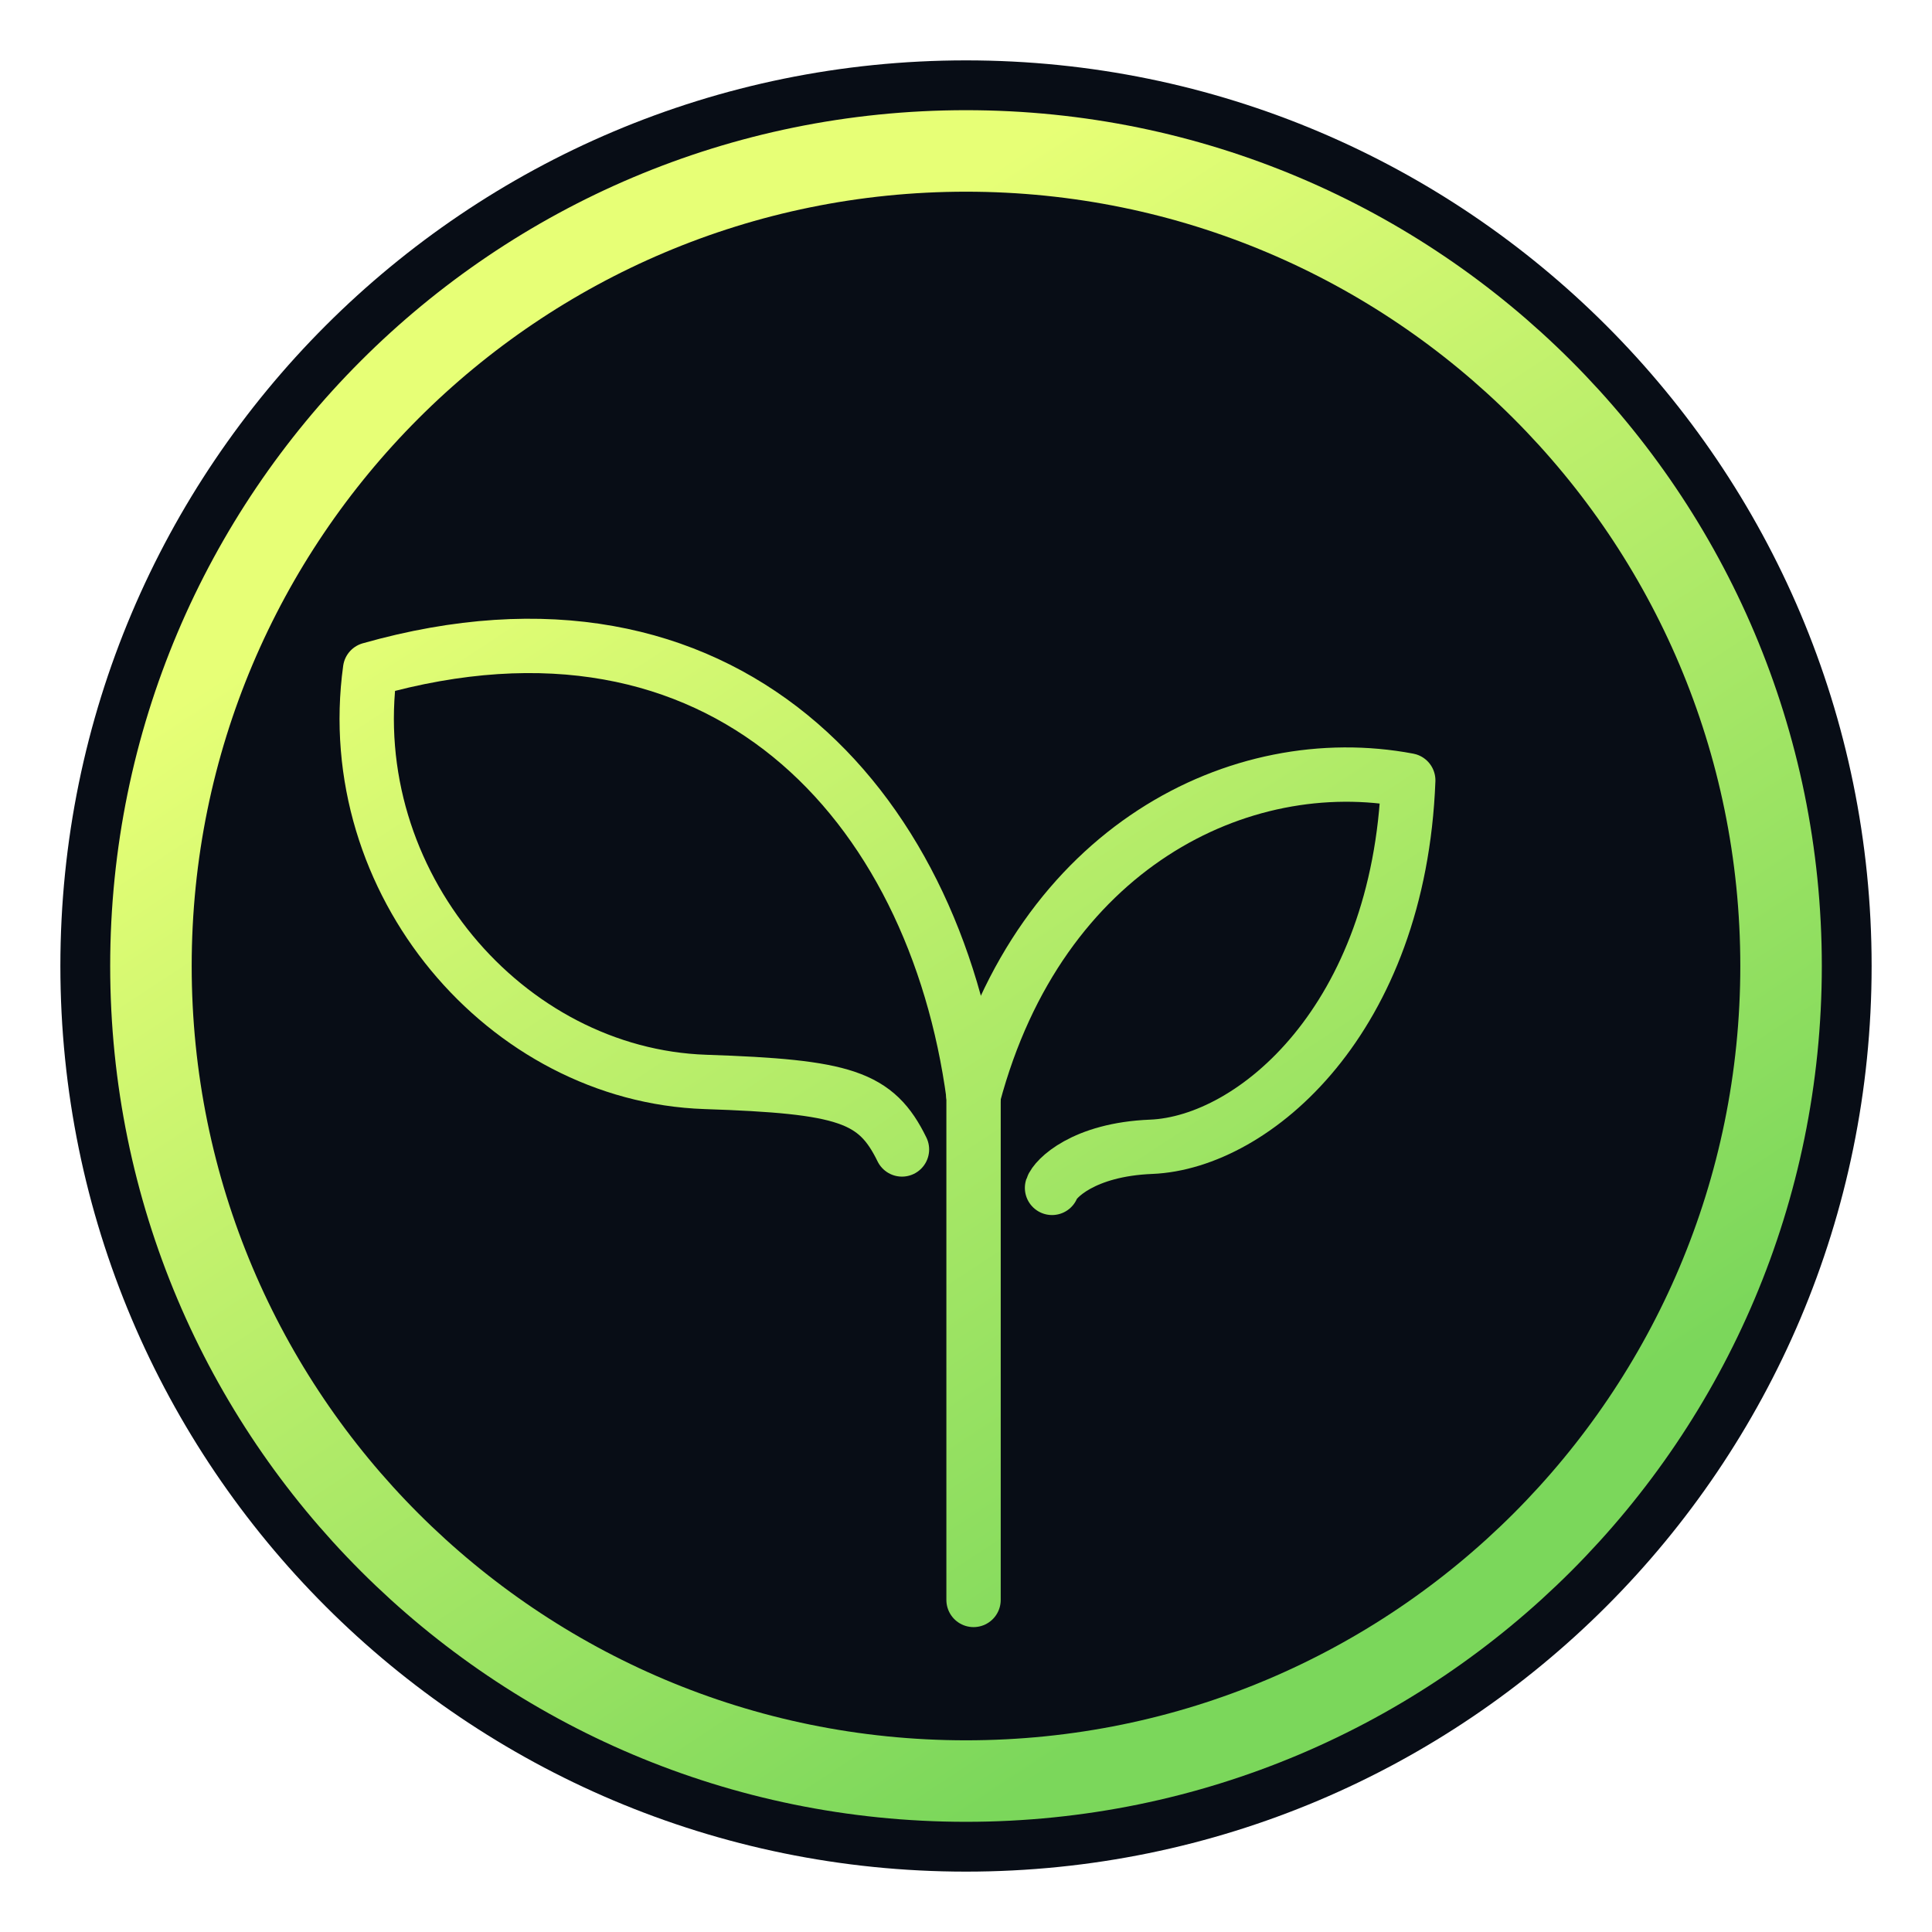
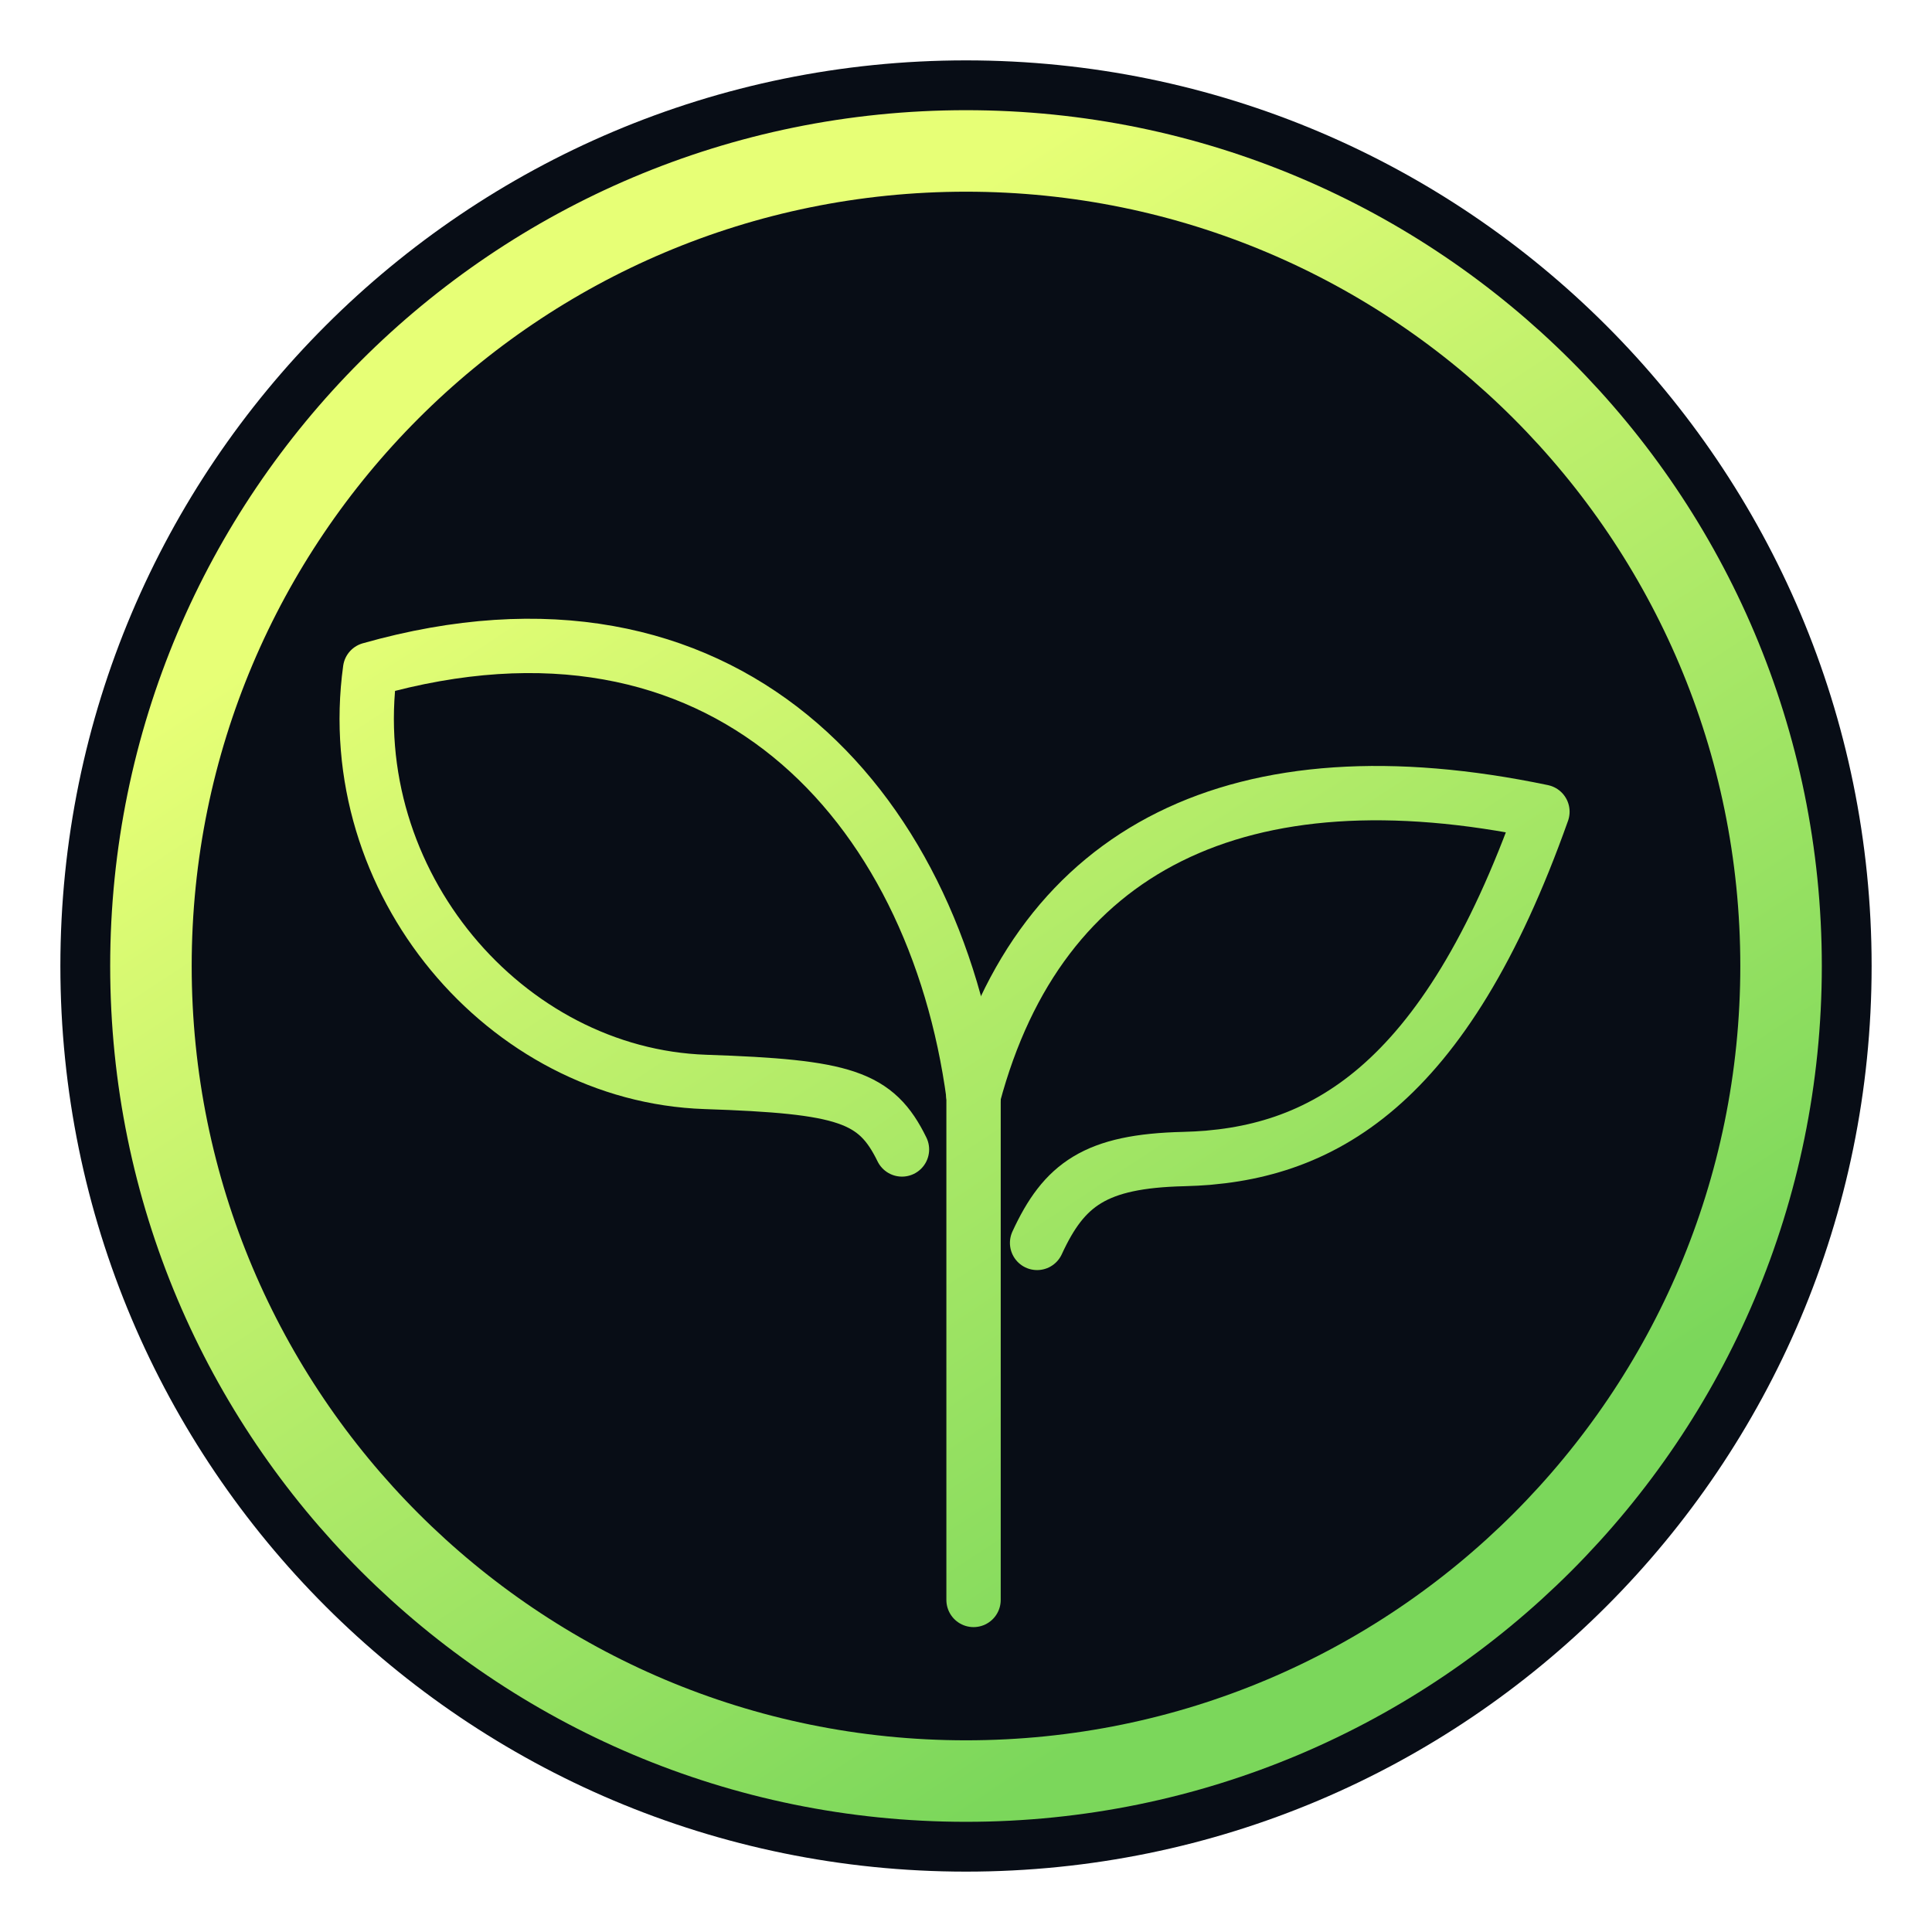
<svg xmlns="http://www.w3.org/2000/svg" width="64" height="64" viewBox="0 0 64 64" fill="none">
  <defs>
    <linearGradient id="sproutMarkLime" x1="20" y1="14" x2="45" y2="52" gradientUnits="userSpaceOnUse">
      <stop stop-color="#E7FF76" />
      <stop offset="1" stop-color="#7BD75B" />
    </linearGradient>
  </defs>
  <circle cx="32" cy="32" r="30" fill="#080D16" />
  <circle cx="32" cy="32" r="27" stroke="url(#sproutMarkLime)" stroke-width="2.7" />
  <path d="M32.25 53V36.3" stroke="url(#sproutMarkLime)" stroke-width="1.8" stroke-linecap="round" />
  <path d="M32.25 36.3C30.95 26.65 24.0 18.85 12.26 22.177C11.29 29.226 16.747 35.617 23.369 35.84C27.983 35.995 29.022 36.323 29.879 38.077" stroke="url(#sproutMarkLime)" stroke-width="1.8" stroke-linecap="round" stroke-linejoin="round" />
-   <path d="M32.25 36.3C34.45 28.05 41.1 24.8 46.65 25.85C46.35 33.75 41.55 37.85 38.131 37.989C35.882 38.08 34.95 39.05 34.85 39.35" stroke="url(#sproutMarkLime)" stroke-width="1.8" stroke-linecap="round" stroke-linejoin="round" />
+   <path d="M32.25 36.3C34.45 28.05 41.1 24.8 51.095 26.889C47.85 36.032 43.757 38.287 39.211 38.395C36.278 38.465 35.249 39.234 34.355 41.173" stroke="url(#sproutMarkLime)" stroke-width="1.8" stroke-linecap="round" stroke-linejoin="round" />
</svg>
